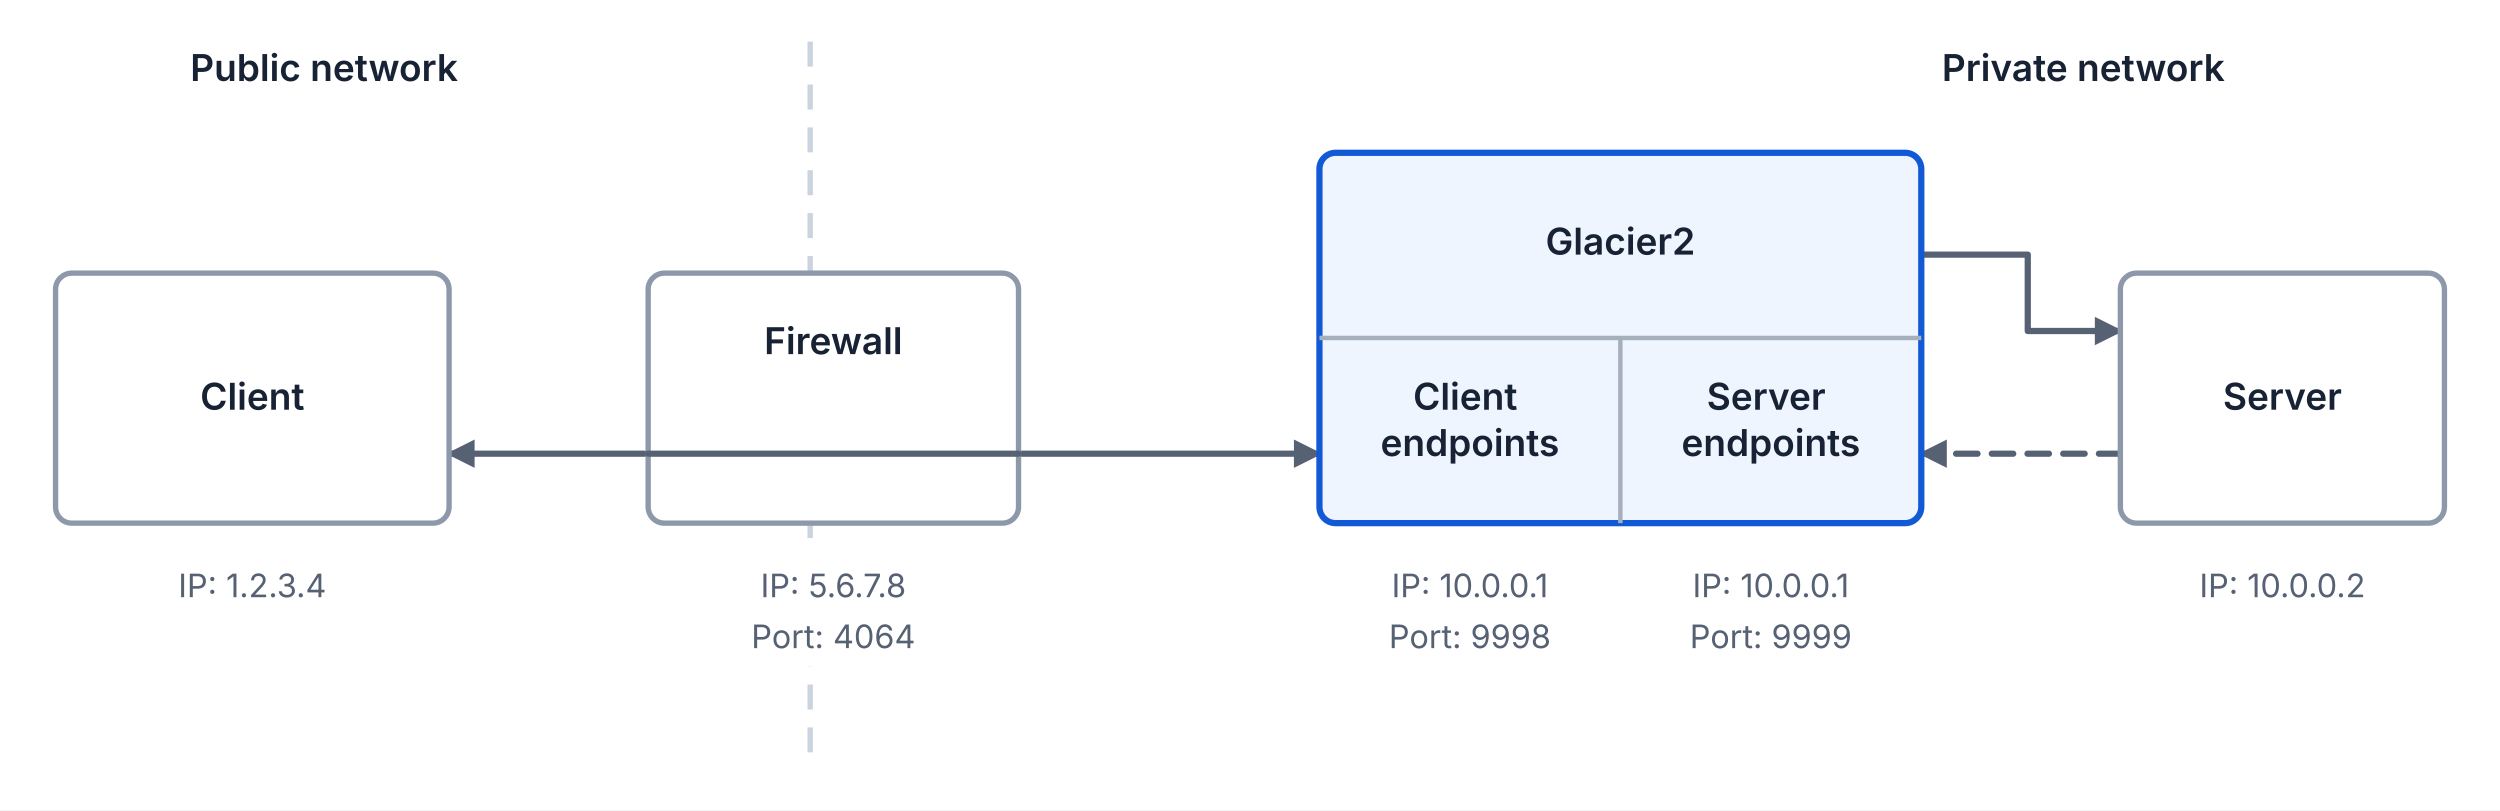
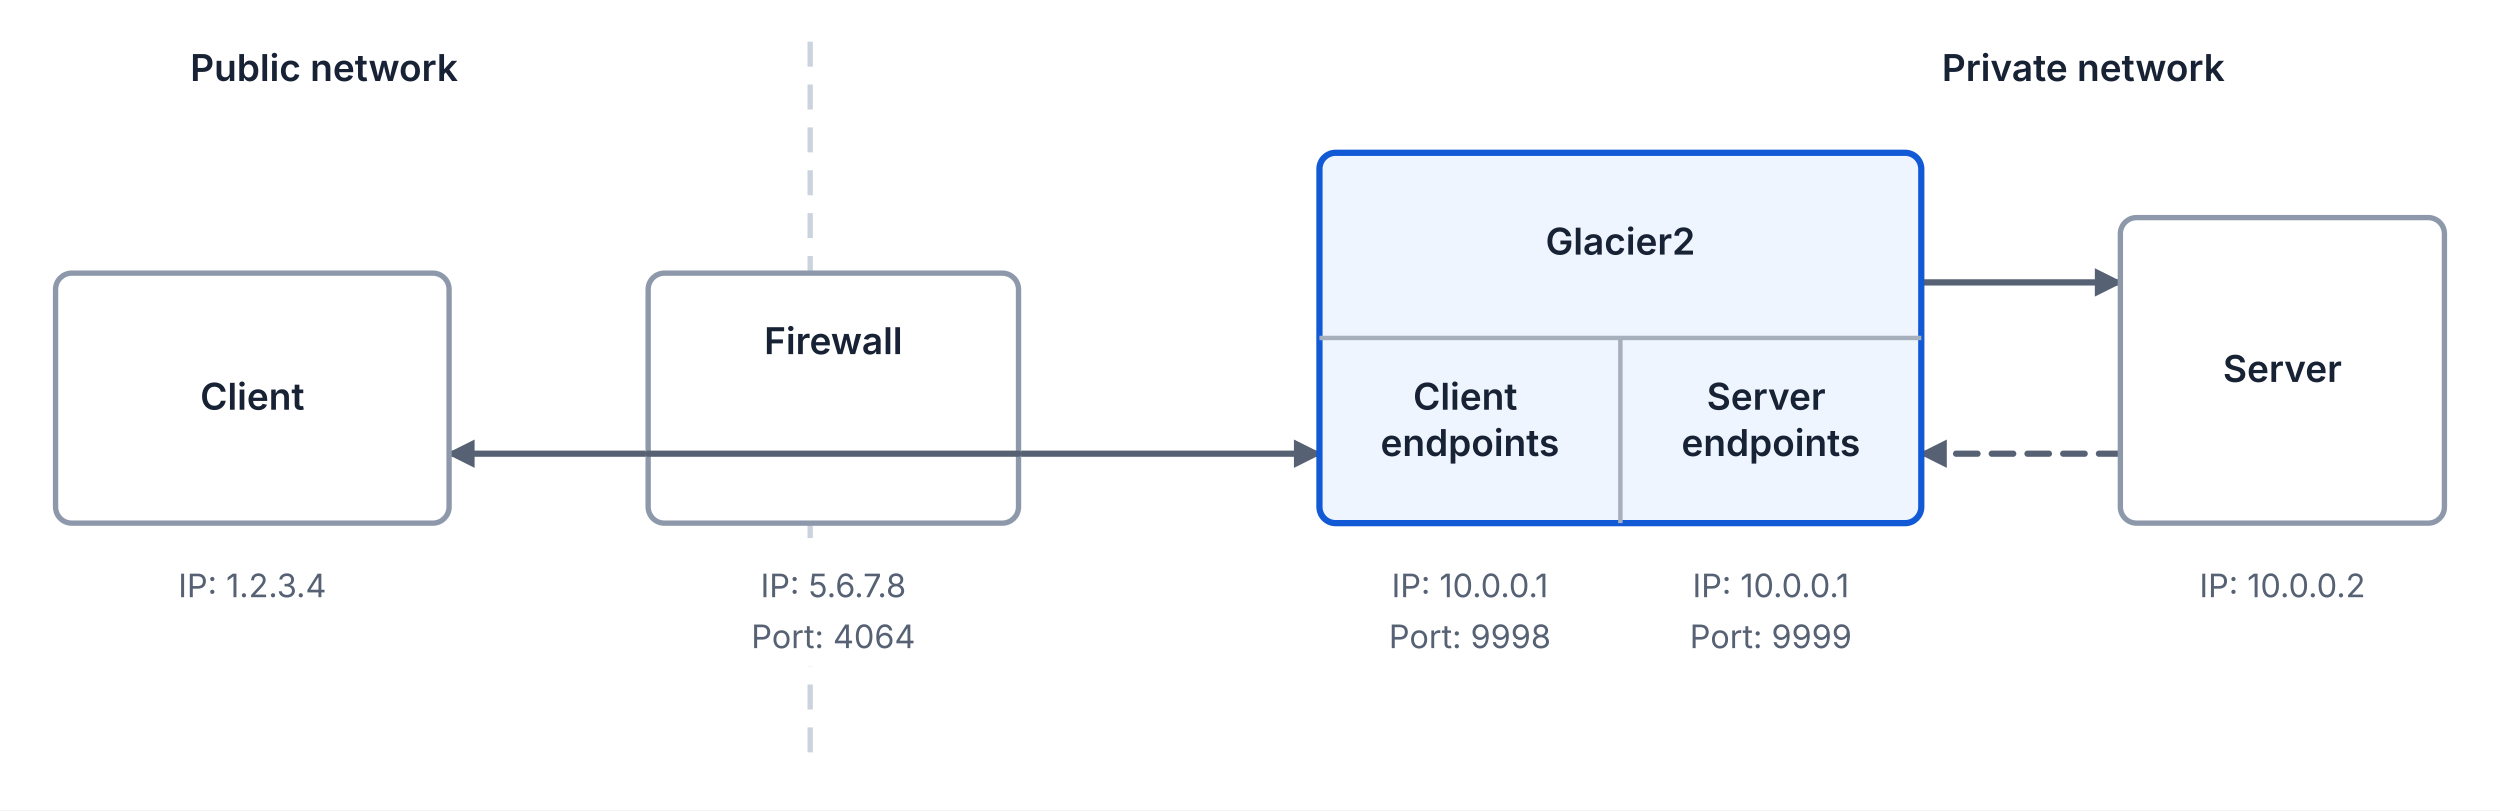
<svg xmlns="http://www.w3.org/2000/svg" width="700" height="226.85" viewBox="0 0 1080 350" role="img" aria-labelledby="title description">
  <defs>
    <marker id="arrow" viewBox="0 0 8 8" refX="7.2" refY="4" markerWidth="7" markerHeight="7" orient="auto-start-reverse">
      <path d="M 0 0 L 8 4 L 0 8 Z" fill="#566174" />
    </marker>
  </defs>
  <style>
    text {
      fill: #182235;
      font-family: Inter, ui-sans-serif, system-ui, -apple-system, BlinkMacSystemFont, "Segoe UI", sans-serif;
    }
    .label {
      font-size: 16px;
      font-weight: 600;
      text-anchor: middle;
    }
    .annotation {
      fill: #566174;
      font-size: 14px;
      text-anchor: middle;
    }
    .application {
      fill: #ffffff;
      stroke: #8d99aa;
      stroke-width: 1.5;
    }
    .runtime {
      fill: #eef5ff;
      stroke: #1259d6;
      stroke-width: 1.75;
    }
    .boundary {
      fill: #fbfcfe;
      stroke: #cbd3de;
      stroke-width: 1.5;
      stroke-dasharray: 7 5;
    }
    .connector {
      fill: none;
      stroke: #566174;
      stroke-width: 1.75;
      stroke-linecap: round;
      stroke-linejoin: round;
    }
    .one-way {
      marker-end: url(#arrow);
    }
    .two-way {
      marker-start: url(#arrow);
      marker-end: url(#arrow);
    }
    .callback {
      stroke-dasharray: 6 4;
      marker-end: url(#arrow);
    }
    .divider {
      fill: none;
      stroke: #a6afbc;
      stroke-width: 1.25;
    }
  </style>
  <rect width="1080" height="350" fill="#ffffff" />
  <g id="boundaries" aria-hidden="true">
    <path class="boundary" d="M 350 18 V 330" vector-effect="non-scaling-stroke" />
  </g>
  <g id="connectors" aria-hidden="true">
    <path class="connector two-way" d="M 194 196 H 570" vector-effect="non-scaling-stroke" />
-     <path class="connector one-way" d="M 830 110 H 876 V 143 H 916" vector-effect="non-scaling-stroke" />
+     <path class="connector one-way" d="M 830 122 H 916" vector-effect="non-scaling-stroke" />
    <path class="connector callback" d="M 916 196 L 830 196" vector-effect="non-scaling-stroke" />
  </g>
  <g id="components" aria-hidden="true">
    <rect class="application" x="24" y="118" width="170" height="108" rx="7" vector-effect="non-scaling-stroke" />
    <rect class="application" x="280" y="118" width="160" height="108" rx="7" vector-effect="non-scaling-stroke" />
    <rect class="runtime" x="570" y="66" width="260" height="160" rx="7" vector-effect="non-scaling-stroke" />
    <path class="divider" d="M 570 146 H 830 M 700.0 146 V 226" vector-effect="non-scaling-stroke" />
-     <rect class="application" x="916" y="118" width="140" height="108" rx="7" vector-effect="non-scaling-stroke" />
+     <rect class="application" x="916" y="94" width="140" height="132" rx="7" vector-effect="non-scaling-stroke" />
    <path class="connector" d="M 280 196 H 440" vector-effect="non-scaling-stroke" />
  </g>
  <g id="labels">
    <text class="label" x="140" y="35">Public network</text>
    <text class="label" x="900" y="35">Private network</text>
    <text class="label" x="109.0" y="177.0">Client</text>
    <text class="label" x="360" y="153">Firewall</text>
    <text class="label" x="700.0" y="110">Glacier2</text>
    <text class="label" x="635.0" y="177">
      <tspan x="635.0" dy="0">Client</tspan>
      <tspan x="635.0" dy="20">endpoints</tspan>
    </text>
    <text class="label" x="765.0" y="177">
      <tspan x="765.0" dy="0">Server</tspan>
      <tspan x="765.0" dy="20">endpoints</tspan>
    </text>
-     <text class="label" x="986.0" y="177.0">Server</text>
+     <text class="label" x="986.0" y="165.0">Server</text>
    <text class="annotation" x="109" y="258">IP: 1.2.3.4</text>
    <rect x="300" y="240" width="120" height="48" rx="4" fill="#ffffff" />
    <text class="annotation" x="360" y="258">IP: 5.6.7.8</text>
    <text class="annotation" x="360" y="280">Port: 4064</text>
    <text class="annotation" x="635" y="258">IP: 10.0.0.1</text>
    <text class="annotation" x="635" y="280">Port: 9998</text>
    <text class="annotation" x="765" y="258">IP: 10.0.0.1</text>
    <text class="annotation" x="765" y="280">Port: 9999</text>
    <text class="annotation" x="986" y="258">IP: 10.0.0.2</text>
  </g>
</svg>
